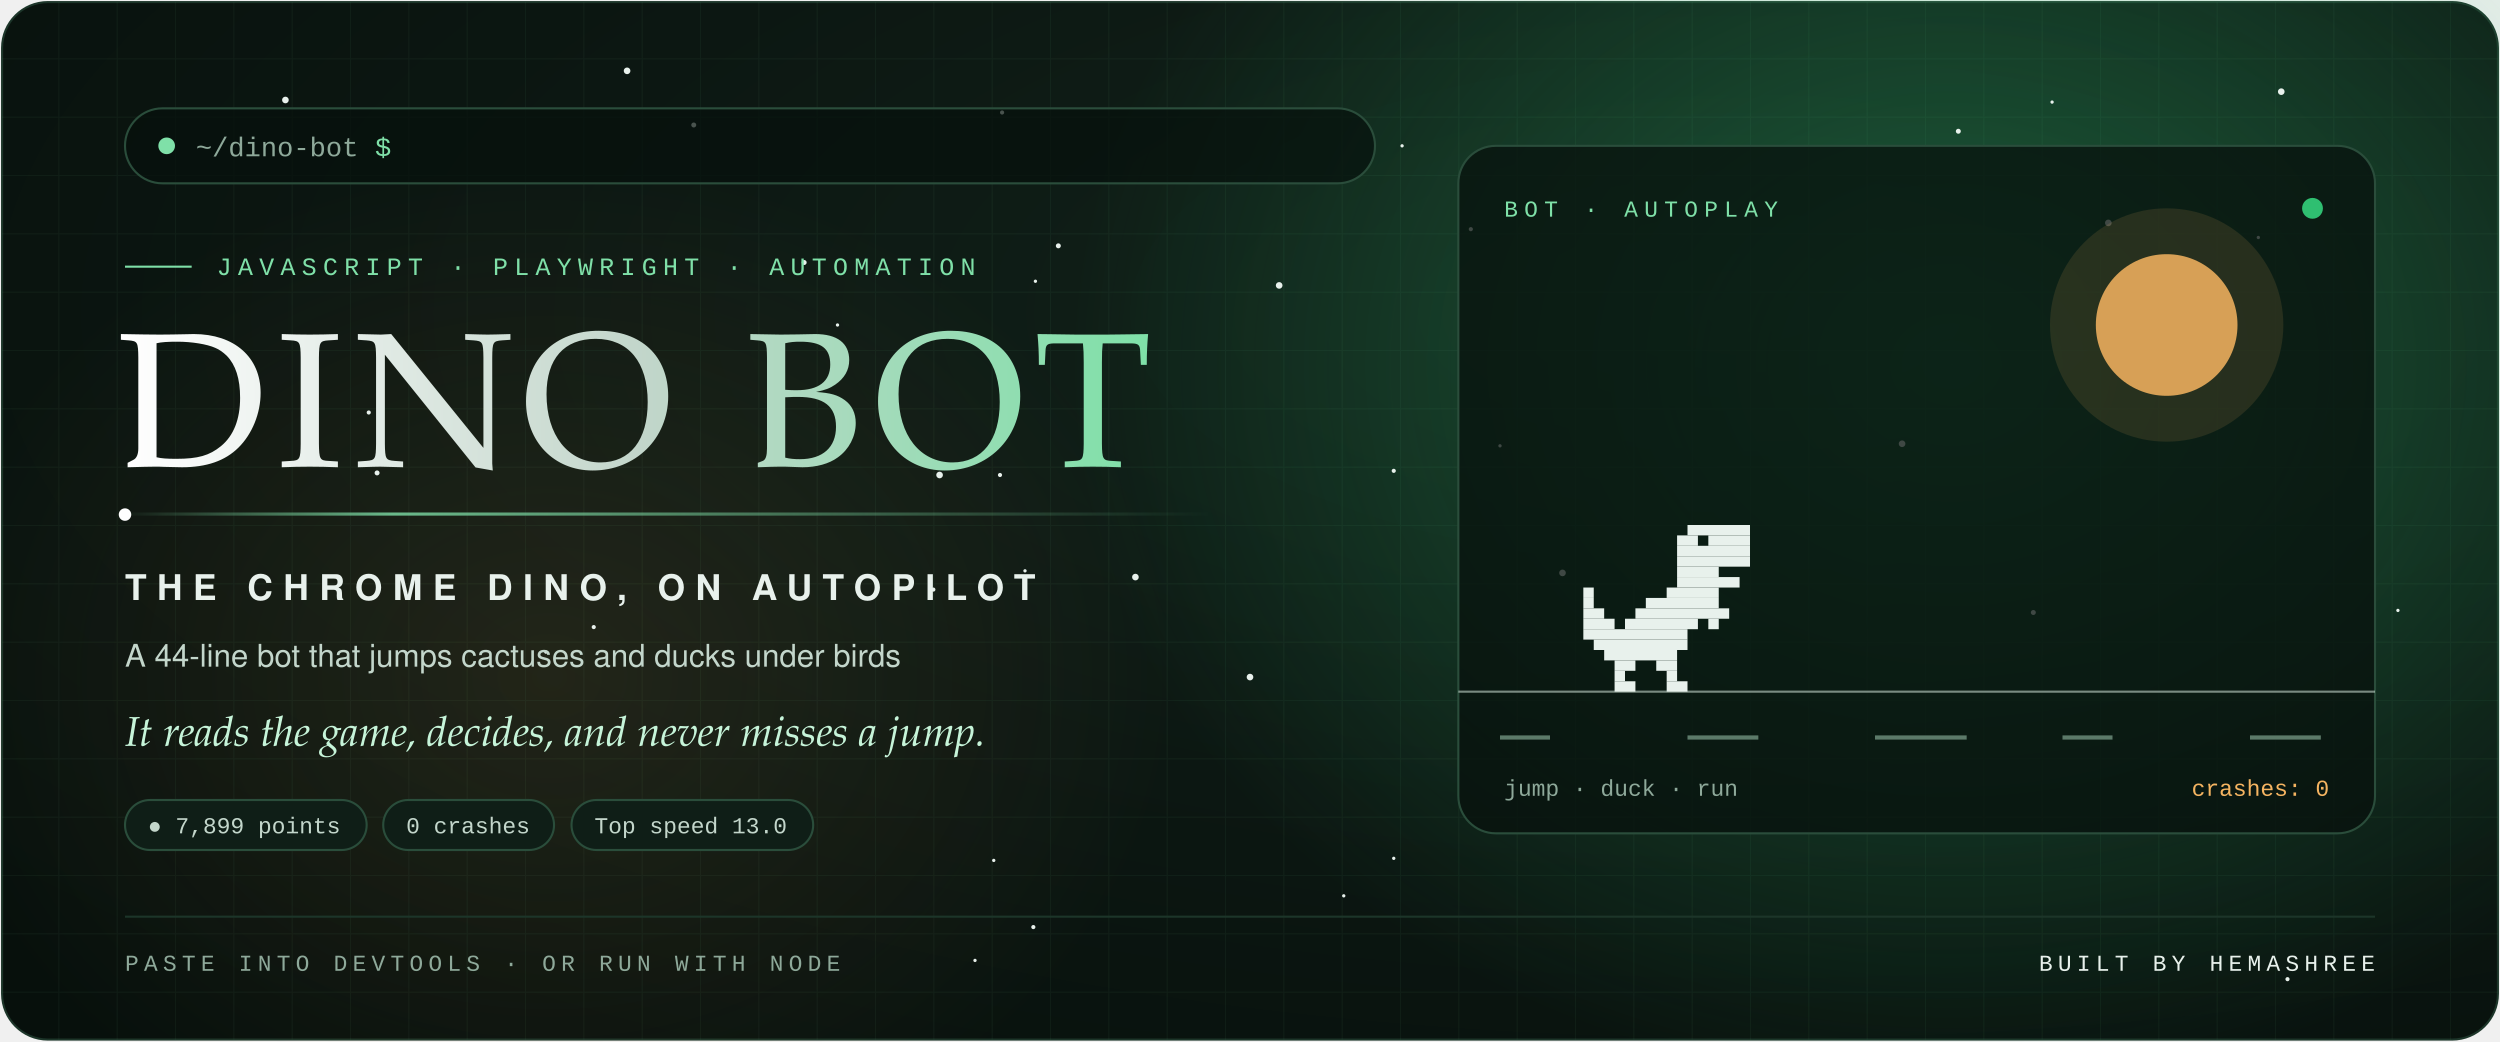
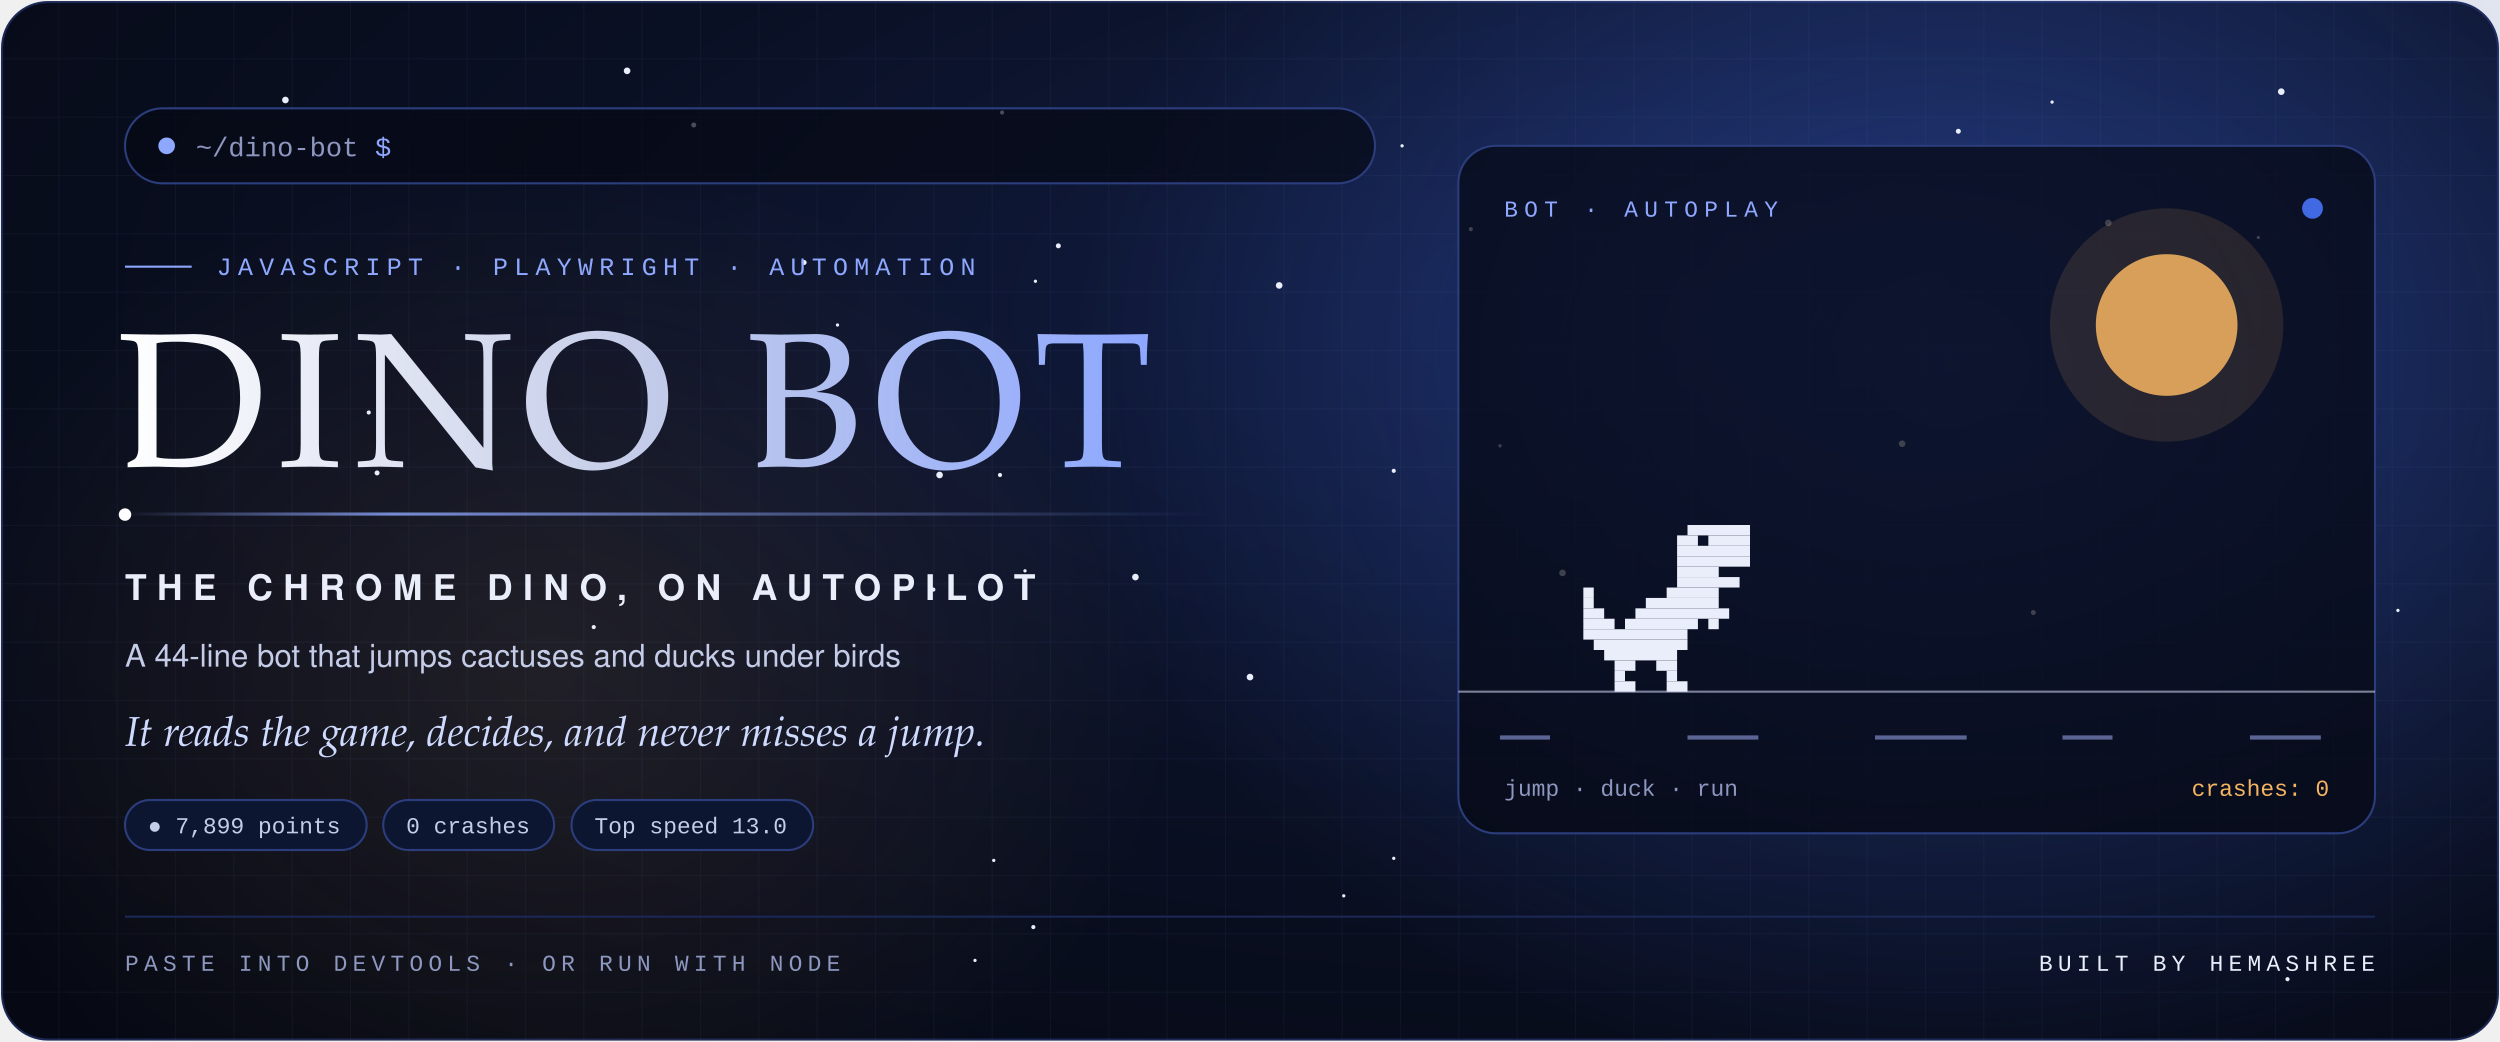
<svg xmlns="http://www.w3.org/2000/svg" viewBox="0 0 1200 500" width="1200" height="500" role="img" aria-labelledby="hero-t hero-d">
  <style>
.serif{font-family:'Iowan Old Style','Palatino Linotype',Palatino,Georgia,'Times New Roman',serif}
.sans{font-family:-apple-system,BlinkMacSystemFont,'Segoe UI',Helvetica,Arial,sans-serif}
.mono{font-family:ui-monospace,SFMono-Regular,Menlo,Consolas,'Liberation Mono',monospace}
.twinkle{animation:tw 4s ease-in-out infinite}
@keyframes tw{0%,100%{opacity:.15}50%{opacity:.9}}
.pulse{animation:pl 2.4s ease-in-out infinite;transform-box:fill-box;transform-origin:center}
@keyframes pl{0%,100%{opacity:.55;transform:scale(1)}50%{opacity:1;transform:scale(1.35)}}
.float{animation:fl 6s ease-in-out infinite}
@keyframes fl{0%,100%{transform:translateY(0)}50%{transform:translateY(-6px)}}
.fadein{animation:fi 1.2s ease-out both}
@keyframes fi{from{opacity:0;transform:translateY(8px)}to{opacity:1;transform:none}}
</style>
  <defs>
    <radialGradient id="hero-bg" cx="70%" cy="30%" r="90%">
-       <stop offset="0" stop-color="#12241B" />
-       <stop offset=".55" stop-color="#0C1712" />
-       <stop offset="1" stop-color="#07100C" />
+       <stop offset="0" stop-color="#13204A" />
+       <stop offset=".55" stop-color="#0A1024" />
+       <stop offset="1" stop-color="#060914" />
    </radialGradient>
    <radialGradient id="hero-glowA" cx="50%" cy="50%" r="50%">
-       <stop offset="0" stop-color="#2FBF71" stop-opacity=".38" />
-       <stop offset="1" stop-color="#2FBF71" stop-opacity="0" />
+       <stop offset="0" stop-color="#4169E1" stop-opacity=".38" />
+       <stop offset="1" stop-color="#4169E1" stop-opacity="0" />
    </radialGradient>
    <radialGradient id="hero-glowB" cx="50%" cy="50%" r="50%">
      <stop offset="0" stop-color="#F5B461" stop-opacity=".10" />
      <stop offset="1" stop-color="#F5B461" stop-opacity="0" />
    </radialGradient>
    <linearGradient id="hero-silver" x1="0" y1="0" x2="1" y2="0">
      <stop offset="0" stop-color="#FFFFFF" />
-       <stop offset=".5" stop-color="#C3D6CB" />
-       <stop offset="1" stop-color="#7FE0A8" />
+       <stop offset=".5" stop-color="#C4CCE8" />
+       <stop offset="1" stop-color="#8EA8FF" />
    </linearGradient>
    <linearGradient id="hero-rule" x1="0" y1="0" x2="1" y2="0">
-       <stop offset="0" stop-color="#7FE0A8" stop-opacity="0" />
-       <stop offset=".25" stop-color="#7FE0A8" stop-opacity=".8" />
-       <stop offset="1" stop-color="#7FE0A8" stop-opacity="0" />
+       <stop offset="0" stop-color="#8EA8FF" stop-opacity="0" />
+       <stop offset=".25" stop-color="#8EA8FF" stop-opacity=".8" />
+       <stop offset="1" stop-color="#8EA8FF" stop-opacity="0" />
    </linearGradient>
    <pattern id="hero-grid" width="28" height="28" patternUnits="userSpaceOnUse">
-       <path d="M28 0H0V28" fill="none" stroke="#7FE0A8" stroke-opacity=".05" />
+       <path d="M28 0H0V28" fill="none" stroke="#8EA8FF" stroke-opacity=".05" />
    </pattern>
  </defs>
-   <rect x="1" y="1" width="1198" height="498" rx="22" fill="url(#hero-bg)" stroke="#1C3529" />
+   <rect x="1" y="1" width="1198" height="498" rx="22" fill="url(#hero-bg)" stroke="#1B2754" />
  <rect x="1" y="1" width="1198" height="498" rx="22" fill="url(#hero-grid)" />
  <ellipse cx="936" cy="175" rx="420" ry="350" fill="url(#hero-glowA)" />
  <ellipse cx="264" cy="325" rx="300" ry="250" fill="url(#hero-glowB)" />
  <defs>
    <linearGradient id="hero-sheen" gradientUnits="userSpaceOnUse" x1="-300" y1="0" x2="-60" y2="0">
      <stop offset="0" stop-color="#fff" stop-opacity="0" />
      <stop offset=".5" stop-color="#fff" stop-opacity=".85" />
      <stop offset="1" stop-color="#fff" stop-opacity="0" />
      <animateTransform attributeName="gradientTransform" type="translate" values="0 0;900 0;900 0" keyTimes="0;.45;1" dur="7s" repeatCount="indefinite" />
    </linearGradient>
  </defs>
-   <circle class="twinkle" cx="545" cy="277" r="1.6" fill="#E8F1EC" style="animation-delay:1.8s" />
-   <circle class="twinkle" cx="1012" cy="107" r="1.6" fill="#E8F1EC" style="animation-delay:2.5s" />
-   <circle class="twinkle" cx="940" cy="63" r="1.2" fill="#E8F1EC" style="animation-delay:0.6s" />
-   <circle class="twinkle" cx="645" cy="430" r="0.8" fill="#E8F1EC" style="animation-delay:2.4s" />
-   <circle class="twinkle" cx="480" cy="228" r="1" fill="#E8F1EC" style="animation-delay:2.5s" />
-   <circle class="twinkle" cx="985" cy="49" r="0.8" fill="#E8F1EC" style="animation-delay:0.8s" />
-   <circle class="twinkle" cx="301" cy="34" r="1.6" fill="#E8F1EC" style="animation-delay:1.3s" />
-   <circle class="twinkle" cx="706" cy="110" r="1" fill="#E8F1EC" style="animation-delay:2.6s" />
-   <circle class="twinkle" cx="600" cy="325" r="1.6" fill="#E8F1EC" style="animation-delay:2.6s" />
-   <circle class="twinkle" cx="492" cy="274" r="0.8" fill="#E8F1EC" style="animation-delay:2.8s" />
-   <circle class="twinkle" cx="386" cy="126" r="1.2" fill="#E8F1EC" style="animation-delay:0.1s" />
-   <circle class="twinkle" cx="673" cy="70" r="0.8" fill="#E8F1EC" style="animation-delay:3.4s" />
-   <circle class="twinkle" cx="468" cy="461" r="0.8" fill="#E8F1EC" style="animation-delay:0.9s" />
-   <circle class="twinkle" cx="1095" cy="44" r="1.6" fill="#E8F1EC" style="animation-delay:3.9s" />
-   <circle class="twinkle" cx="481" cy="54" r="1" fill="#E8F1EC" style="animation-delay:3.1s" />
-   <circle class="twinkle" cx="333" cy="60" r="1.2" fill="#E8F1EC" style="animation-delay:0.1s" />
-   <circle class="twinkle" cx="496" cy="445" r="1" fill="#E8F1EC" style="animation-delay:1.0s" />
-   <circle class="twinkle" cx="137" cy="48" r="1.6" fill="#E8F1EC" style="animation-delay:0.7s" />
-   <circle class="twinkle" cx="669" cy="226" r="1" fill="#E8F1EC" style="animation-delay:3.9s" />
-   <circle class="twinkle" cx="913" cy="213" r="1.6" fill="#E8F1EC" style="animation-delay:0.5s" />
-   <circle class="twinkle" cx="508" cy="118" r="1.2" fill="#E8F1EC" style="animation-delay:3.5s" />
-   <circle class="twinkle" cx="1151" cy="293" r="0.8" fill="#E8F1EC" style="animation-delay:0.8s" />
-   <circle class="twinkle" cx="477" cy="413" r="0.8" fill="#E8F1EC" style="animation-delay:0.2s" />
-   <circle class="twinkle" cx="190" cy="223" r="0.8" fill="#E8F1EC" style="animation-delay:3.1s" />
-   <circle class="twinkle" cx="402" cy="156" r="0.8" fill="#E8F1EC" style="animation-delay:0.3s" />
-   <circle class="twinkle" cx="262" cy="313" r="0.8" fill="#E8F1EC" style="animation-delay:2.4s" />
-   <circle class="twinkle" cx="451" cy="228" r="1.6" fill="#E8F1EC" style="animation-delay:3.3s" />
-   <circle class="twinkle" cx="177" cy="198" r="1" fill="#E8F1EC" style="animation-delay:1.2s" />
-   <circle class="twinkle" cx="285" cy="301" r="1" fill="#E8F1EC" style="animation-delay:0.6s" />
-   <circle class="twinkle" cx="750" cy="275" r="1.6" fill="#E8F1EC" style="animation-delay:3.5s" />
-   <circle class="twinkle" cx="720" cy="214" r="0.8" fill="#E8F1EC" style="animation-delay:0.4s" />
-   <circle class="twinkle" cx="614" cy="137" r="1.6" fill="#E8F1EC" style="animation-delay:1.0s" />
-   <circle class="twinkle" cx="976" cy="294" r="1.2" fill="#E8F1EC" style="animation-delay:2.1s" />
-   <circle class="twinkle" cx="1098" cy="470" r="1" fill="#E8F1EC" style="animation-delay:0.9s" />
-   <circle class="twinkle" cx="669" cy="412" r="0.8" fill="#E8F1EC" style="animation-delay:1.1s" />
-   <circle class="twinkle" cx="1084" cy="114" r="0.8" fill="#E8F1EC" style="animation-delay:0.3s" />
-   <circle class="twinkle" cx="497" cy="135" r="0.8" fill="#E8F1EC" style="animation-delay:0.7s" />
-   <circle class="twinkle" cx="448" cy="283" r="1" fill="#E8F1EC" style="animation-delay:0.4s" />
-   <circle class="twinkle" cx="181" cy="227" r="1.2" fill="#E8F1EC" style="animation-delay:2.6s" />
-   <circle class="twinkle" cx="822" cy="289" r="1" fill="#E8F1EC" style="animation-delay:2.4s" />
-   <rect x="60" y="52" width="600" height="36" rx="18" fill="#07100C" fill-opacity=".7" stroke="#2A4D3B" />
-   <circle cx="80" cy="70" r="4" fill="#7FE0A8" class="pulse" />
-   <text x="94" y="75" class="mono" font-size="13" fill="#8EA99A" text-anchor="start">~/dino-bot</text>
-   <text x="180" y="75" class="mono" font-size="13" fill="#7FE0A8" text-anchor="start">$</text>
+   <circle class="twinkle" cx="545" cy="277" r="1.6" fill="#EAEEFA" style="animation-delay:1.8s" />
+   <circle class="twinkle" cx="1012" cy="107" r="1.6" fill="#EAEEFA" style="animation-delay:2.5s" />
+   <circle class="twinkle" cx="940" cy="63" r="1.2" fill="#EAEEFA" style="animation-delay:0.6s" />
+   <circle class="twinkle" cx="645" cy="430" r="0.8" fill="#EAEEFA" style="animation-delay:2.4s" />
+   <circle class="twinkle" cx="480" cy="228" r="1" fill="#EAEEFA" style="animation-delay:2.5s" />
+   <circle class="twinkle" cx="985" cy="49" r="0.8" fill="#EAEEFA" style="animation-delay:0.8s" />
+   <circle class="twinkle" cx="301" cy="34" r="1.6" fill="#EAEEFA" style="animation-delay:1.3s" />
+   <circle class="twinkle" cx="706" cy="110" r="1" fill="#EAEEFA" style="animation-delay:2.6s" />
+   <circle class="twinkle" cx="600" cy="325" r="1.6" fill="#EAEEFA" style="animation-delay:2.6s" />
+   <circle class="twinkle" cx="492" cy="274" r="0.8" fill="#EAEEFA" style="animation-delay:2.8s" />
+   <circle class="twinkle" cx="386" cy="126" r="1.2" fill="#EAEEFA" style="animation-delay:0.1s" />
+   <circle class="twinkle" cx="673" cy="70" r="0.8" fill="#EAEEFA" style="animation-delay:3.4s" />
+   <circle class="twinkle" cx="468" cy="461" r="0.8" fill="#EAEEFA" style="animation-delay:0.9s" />
+   <circle class="twinkle" cx="1095" cy="44" r="1.6" fill="#EAEEFA" style="animation-delay:3.9s" />
+   <circle class="twinkle" cx="481" cy="54" r="1" fill="#EAEEFA" style="animation-delay:3.1s" />
+   <circle class="twinkle" cx="333" cy="60" r="1.2" fill="#EAEEFA" style="animation-delay:0.1s" />
+   <circle class="twinkle" cx="496" cy="445" r="1" fill="#EAEEFA" style="animation-delay:1.0s" />
+   <circle class="twinkle" cx="137" cy="48" r="1.6" fill="#EAEEFA" style="animation-delay:0.7s" />
+   <circle class="twinkle" cx="669" cy="226" r="1" fill="#EAEEFA" style="animation-delay:3.9s" />
+   <circle class="twinkle" cx="913" cy="213" r="1.6" fill="#EAEEFA" style="animation-delay:0.5s" />
+   <circle class="twinkle" cx="508" cy="118" r="1.2" fill="#EAEEFA" style="animation-delay:3.5s" />
+   <circle class="twinkle" cx="1151" cy="293" r="0.8" fill="#EAEEFA" style="animation-delay:0.8s" />
+   <circle class="twinkle" cx="477" cy="413" r="0.8" fill="#EAEEFA" style="animation-delay:0.2s" />
+   <circle class="twinkle" cx="190" cy="223" r="0.8" fill="#EAEEFA" style="animation-delay:3.1s" />
+   <circle class="twinkle" cx="402" cy="156" r="0.8" fill="#EAEEFA" style="animation-delay:0.3s" />
+   <circle class="twinkle" cx="262" cy="313" r="0.8" fill="#EAEEFA" style="animation-delay:2.4s" />
+   <circle class="twinkle" cx="451" cy="228" r="1.6" fill="#EAEEFA" style="animation-delay:3.3s" />
+   <circle class="twinkle" cx="177" cy="198" r="1" fill="#EAEEFA" style="animation-delay:1.2s" />
+   <circle class="twinkle" cx="285" cy="301" r="1" fill="#EAEEFA" style="animation-delay:0.6s" />
+   <circle class="twinkle" cx="750" cy="275" r="1.6" fill="#EAEEFA" style="animation-delay:3.5s" />
+   <circle class="twinkle" cx="720" cy="214" r="0.8" fill="#EAEEFA" style="animation-delay:0.4s" />
+   <circle class="twinkle" cx="614" cy="137" r="1.6" fill="#EAEEFA" style="animation-delay:1.0s" />
+   <circle class="twinkle" cx="976" cy="294" r="1.2" fill="#EAEEFA" style="animation-delay:2.1s" />
+   <circle class="twinkle" cx="1098" cy="470" r="1" fill="#EAEEFA" style="animation-delay:0.9s" />
+   <circle class="twinkle" cx="669" cy="412" r="0.8" fill="#EAEEFA" style="animation-delay:1.1s" />
+   <circle class="twinkle" cx="1084" cy="114" r="0.8" fill="#EAEEFA" style="animation-delay:0.3s" />
+   <circle class="twinkle" cx="497" cy="135" r="0.8" fill="#EAEEFA" style="animation-delay:0.7s" />
+   <circle class="twinkle" cx="448" cy="283" r="1" fill="#EAEEFA" style="animation-delay:0.4s" />
+   <circle class="twinkle" cx="181" cy="227" r="1.2" fill="#EAEEFA" style="animation-delay:2.6s" />
+   <circle class="twinkle" cx="822" cy="289" r="1" fill="#EAEEFA" style="animation-delay:2.4s" />
+   <rect x="60" y="52" width="600" height="36" rx="18" fill="#060914" fill-opacity=".7" stroke="#2B3D7C" />
+   <circle cx="80" cy="70" r="4" fill="#8EA8FF" class="pulse" />
+   <text x="94" y="75" class="mono" font-size="13" fill="#8D97BF" text-anchor="start">~/dino-bot</text>
+   <text x="180" y="75" class="mono" font-size="13" fill="#8EA8FF" text-anchor="start">$</text>
  <clipPath id="hero-type0">
    <rect x="200" y="58" height="24" width="0">
      <animate attributeName="width" dur="18.0s" repeatCount="indefinite" keyTimes="0;0.1;1" values="0;171;171" />
    </rect>
  </clipPath>
  <g clip-path="url(#hero-type0)" opacity="1">
    <animate attributeName="opacity" dur="18.0s" repeatCount="indefinite" calcMode="discrete" keyTimes="0;0.25" values="1;0" />
-     <text x="202" y="75" class="mono" font-size="13" fill="#E8F1EC" text-anchor="start">node play.js --record</text>
+     <text x="202" y="75" class="mono" font-size="13" fill="#EAEEFA" text-anchor="start">node play.js --record</text>
  </g>
  <clipPath id="hero-type1">
    <rect x="200" y="58" height="24" width="0">
      <animate attributeName="width" dur="18.0s" repeatCount="indefinite" keyTimes="0;0.25;0.35;1" values="0;0;345;345" />
    </rect>
  </clipPath>
  <g clip-path="url(#hero-type1)" opacity="0">
    <animate attributeName="opacity" dur="18.0s" repeatCount="indefinite" calcMode="discrete" keyTimes="0;0.25;0.5" values="0;1;0" />
-     <text x="202" y="75" class="mono" font-size="13" fill="#E8F1EC" text-anchor="start">obstacle ahead: CACTUS · distance 74 → jump</text>
+     <text x="202" y="75" class="mono" font-size="13" fill="#EAEEFA" text-anchor="start">obstacle ahead: CACTUS · distance 74 → jump</text>
  </g>
  <clipPath id="hero-type2">
    <rect x="200" y="58" height="24" width="0">
      <animate attributeName="width" dur="18.0s" repeatCount="indefinite" keyTimes="0;0.5;0.6;1" values="0;0;377;377" />
    </rect>
  </clipPath>
  <g clip-path="url(#hero-type2)" opacity="0">
    <animate attributeName="opacity" dur="18.0s" repeatCount="indefinite" calcMode="discrete" keyTimes="0;0.5;0.75" values="0;1;0" />
-     <text x="202" y="75" class="mono" font-size="13" fill="#E8F1EC" text-anchor="start">obstacle ahead: BIRD (mid) · distance 90 → duck</text>
+     <text x="202" y="75" class="mono" font-size="13" fill="#EAEEFA" text-anchor="start">obstacle ahead: BIRD (mid) · distance 90 → duck</text>
  </g>
  <clipPath id="hero-type3">
    <rect x="200" y="58" height="24" width="0">
      <animate attributeName="width" dur="18.0s" repeatCount="indefinite" keyTimes="0;0.75;0.85;1" values="0;0;289;289" />
    </rect>
  </clipPath>
  <g clip-path="url(#hero-type3)" opacity="0">
    <animate attributeName="opacity" dur="18.0s" repeatCount="indefinite" calcMode="discrete" keyTimes="0;0.75" values="0;1" />
-     <text x="202" y="75" class="mono" font-size="13" fill="#E8F1EC" text-anchor="start">speed 13.0 · score 7,899 · crashes 0</text>
-   </g>
-   <line x1="60" y1="128" x2="92" y2="128" stroke="#7FE0A8" />
-   <text x="104" y="132" class="mono" font-size="12" fill="#7FE0A8" text-anchor="start" letter-spacing="3">JAVASCRIPT · PLAYWRIGHT · AUTOMATION</text>
+     <text x="202" y="75" class="mono" font-size="13" fill="#EAEEFA" text-anchor="start">speed 13.0 · score 7,899 · crashes 0</text>
+   </g>
+   <line x1="60" y1="128" x2="92" y2="128" stroke="#8EA8FF" />
+   <text x="104" y="132" class="mono" font-size="12" fill="#8EA8FF" text-anchor="start" letter-spacing="3">JAVASCRIPT · PLAYWRIGHT · AUTOMATION</text>
  <g class="fadein">
    <text x="56" y="224" class="serif" font-size="92" fill="url(#hero-silver)" text-anchor="start" letter-spacing="6">DINO BOT</text>
    <text x="56" y="224" class="serif" font-size="92" fill="url(#hero-sheen)" text-anchor="start" letter-spacing="6" opacity=".55">DINO BOT</text>
  </g>
  <rect x="60" y="246" width="520" height="1.5" fill="url(#hero-rule)" />
  <circle cx="60" cy="247" r="3" fill="#fff">
    <animate attributeName="cx" values="60;580;60" dur="9s" repeatCount="indefinite" />
    <animate attributeName="opacity" values="0;1;1;0" keyTimes="0;.1;.9;1" dur="9s" repeatCount="indefinite" />
  </circle>
-   <text x="60" y="288" class="sans" font-size="17" fill="#E8F1EC" text-anchor="start" letter-spacing="5" font-weight="600">THE CHROME DINO, ON AUTOPILOT</text>
-   <text x="60" y="320" class="sans" font-size="15" fill="#C3D6CB" text-anchor="start">A 44-line bot that jumps cactuses and ducks under birds</text>
-   <text x="60" y="358" class="serif" font-size="20" fill="#C6F4D9" font-style="italic">It reads the game, decides, and never misses a jump.</text>
-   <rect x="60" y="384" width="116" height="24" rx="12" fill="#0F1E17" stroke="#2A4D3B" />
-   <text x="71" y="400" class="mono" font-size="11" fill="#C3D6CB" text-anchor="start">● 7,899 points</text>
-   <rect x="183.94" y="384" width="82" height="24" rx="12" fill="#0F1E17" stroke="#2A4D3B" />
-   <text x="194.94" y="400" class="mono" font-size="11" fill="#C3D6CB" text-anchor="start">0 crashes</text>
-   <rect x="274.33" y="384" width="116" height="24" rx="12" fill="#0F1E17" stroke="#2A4D3B" />
-   <text x="285.33" y="400" class="mono" font-size="11" fill="#C3D6CB" text-anchor="start">Top speed 13.0</text>
-   <line x1="60" y1="440" x2="1140" y2="440" stroke="#1C3529" />
-   <text x="60" y="466" class="mono" font-size="11" fill="#8EA99A" text-anchor="start" letter-spacing="2.5">PASTE INTO DEVTOOLS · OR RUN WITH NODE</text>
-   <text x="1140" y="466" class="mono" font-size="11" fill="#E8F1EC" text-anchor="end" letter-spacing="2.5">BUILT BY HEMASHREE</text>
+   <text x="60" y="288" class="sans" font-size="17" fill="#EAEEFA" text-anchor="start" letter-spacing="5" font-weight="600">THE CHROME DINO, ON AUTOPILOT</text>
+   <text x="60" y="320" class="sans" font-size="15" fill="#C4CCE8" text-anchor="start">A 44-line bot that jumps cactuses and ducks under birds</text>
+   <text x="60" y="358" class="serif" font-size="20" fill="#CFDAFF" font-style="italic">It reads the game, decides, and never misses a jump.</text>
+   <rect x="60" y="384" width="116" height="24" rx="12" fill="#0D1630" stroke="#2B3D7C" />
+   <text x="71" y="400" class="mono" font-size="11" fill="#C4CCE8" text-anchor="start">● 7,899 points</text>
+   <rect x="183.94" y="384" width="82" height="24" rx="12" fill="#0D1630" stroke="#2B3D7C" />
+   <text x="194.94" y="400" class="mono" font-size="11" fill="#C4CCE8" text-anchor="start">0 crashes</text>
+   <rect x="274.33" y="384" width="116" height="24" rx="12" fill="#0D1630" stroke="#2B3D7C" />
+   <text x="285.33" y="400" class="mono" font-size="11" fill="#C4CCE8" text-anchor="start">Top speed 13.0</text>
+   <line x1="60" y1="440" x2="1140" y2="440" stroke="#1B2754" />
+   <text x="60" y="466" class="mono" font-size="11" fill="#8D97BF" text-anchor="start" letter-spacing="2.5">PASTE INTO DEVTOOLS · OR RUN WITH NODE</text>
+   <text x="1140" y="466" class="mono" font-size="11" fill="#EAEEFA" text-anchor="end" letter-spacing="2.5">BUILT BY HEMASHREE</text>
  <clipPath id="hero-scene">
    <rect x="700" y="70" width="440" height="330" rx="18" />
  </clipPath>
-   <rect x="700" y="70" width="440" height="330" rx="18" fill="#07100C" fill-opacity=".75" stroke="#2A4D3B" />
+   <rect x="700" y="70" width="440" height="330" rx="18" fill="#060914" fill-opacity=".75" stroke="#2B3D7C" />
  <g clip-path="url(#hero-scene)">
    <circle cx="1040" cy="156" r="34" fill="#F5B461" fill-opacity=".85" />
    <circle cx="1040" cy="156" r="56" fill="#F5B461" fill-opacity=".12" class="pulse" />
-     <line x1="700" y1="332" x2="1140" y2="332" stroke="#C3D6CB" stroke-opacity=".6" />
-     <path d="M720 354 h24 M810 354 h34 M900 354 h44 M990 354 h24 M1080 354 h34" stroke="#5C7A69" stroke-width="2">
+     <line x1="700" y1="332" x2="1140" y2="332" stroke="#C4CCE8" stroke-opacity=".6" />
+     <path d="M720 354 h24 M810 354 h34 M900 354 h44 M990 354 h24 M1080 354 h34" stroke="#5A6594" stroke-width="2">
      <animateTransform attributeName="transform" type="translate" values="0 0;-90 0" dur="1.3s" repeatCount="indefinite" />
    </path>
    <g>
      <animateTransform attributeName="transform" type="translate" values="1150 0;640 0" dur="2.6s" repeatCount="indefinite" />
-       <g fill="#7FE0A8">
+       <g fill="#8EA8FF">
        <rect x="20" y="267" width="10" height="5" />
        <rect x="15" y="272" width="20" height="5" />
        <rect x="15" y="277" width="20" height="5" />
        <rect x="0" y="282" width="5" height="5" />
        <rect x="15" y="282" width="20" height="5" />
        <rect x="45" y="282" width="5" height="5" />
        <rect x="0" y="287" width="10" height="5" />
        <rect x="15" y="287" width="20" height="5" />
        <rect x="40" y="287" width="10" height="5" />
        <rect x="0" y="292" width="10" height="5" />
        <rect x="15" y="292" width="20" height="5" />
        <rect x="40" y="292" width="10" height="5" />
        <rect x="0" y="297" width="10" height="5" />
        <rect x="15" y="297" width="20" height="5" />
        <rect x="40" y="297" width="10" height="5" />
        <rect x="0" y="302" width="40" height="5" />
        <rect x="5" y="307" width="35" height="5" />
        <rect x="15" y="312" width="20" height="5" />
        <rect x="15" y="317" width="20" height="5" />
        <rect x="15" y="322" width="20" height="5" />
        <rect x="15" y="327" width="20" height="5" />
      </g>
    </g>
    <g>
      <animateTransform attributeName="transform" type="translate" dur="2.6s" repeatCount="indefinite" values="0 0;0 0;0 -96;0 -96;0 0;0 0" keyTimes="0;.62;.74;.80;.92;1" calcMode="spline" keySplines="0 0 1 1;.2 .7 .4 1;0 0 1 1;.6 0 .8 .3;0 0 1 1" />
-       <g fill="#E8F1EC">
+       <g fill="#EAEEFA">
        <rect x="810" y="252" width="30" height="5" />
        <rect x="805" y="257" width="10" height="5" />
        <rect x="820" y="257" width="20" height="5" />
        <rect x="805" y="262" width="35" height="5" />
        <rect x="805" y="267" width="35" height="5" />
        <rect x="805" y="272" width="20" height="5" />
        <rect x="805" y="277" width="30" height="5" />
        <rect x="760" y="282" width="5" height="5" />
        <rect x="800" y="282" width="25" height="5" />
        <rect x="760" y="287" width="5" height="5" />
        <rect x="790" y="287" width="35" height="5" />
        <rect x="760" y="292" width="10" height="5" />
        <rect x="785" y="292" width="45" height="5" />
        <rect x="760" y="297" width="15" height="5" />
        <rect x="780" y="297" width="35" height="5" />
        <rect x="820" y="297" width="5" height="5" />
        <rect x="760" y="302" width="50" height="5" />
        <rect x="765" y="307" width="45" height="5" />
        <rect x="770" y="312" width="35" height="5" />
        <rect x="775" y="317" width="10" height="5" />
        <rect x="795" y="317" width="10" height="5" />
        <rect x="775" y="322" width="5" height="5" />
        <rect x="800" y="322" width="5" height="5" />
        <rect x="775" y="327" width="10" height="5" />
        <rect x="800" y="327" width="10" height="5" />
      </g>
    </g>
  </g>
-   <text x="722" y="104" class="mono" font-size="11" fill="#7FE0A8" text-anchor="start" letter-spacing="3">BOT · AUTOPLAY</text>
-   <circle cx="1110" cy="100" r="5" fill="#2FBF71" class="pulse" />
-   <text x="722" y="382" class="mono" font-size="11" fill="#8EA99A" text-anchor="start">jump · duck · run</text>
+   <text x="722" y="104" class="mono" font-size="11" fill="#8EA8FF" text-anchor="start" letter-spacing="3">BOT · AUTOPLAY</text>
+   <circle cx="1110" cy="100" r="5" fill="#4169E1" class="pulse" />
+   <text x="722" y="382" class="mono" font-size="11" fill="#8D97BF" text-anchor="start">jump · duck · run</text>
  <text x="1118" y="382" class="mono" font-size="11" fill="#F5B461" text-anchor="end">crashes: 0</text>
</svg>
